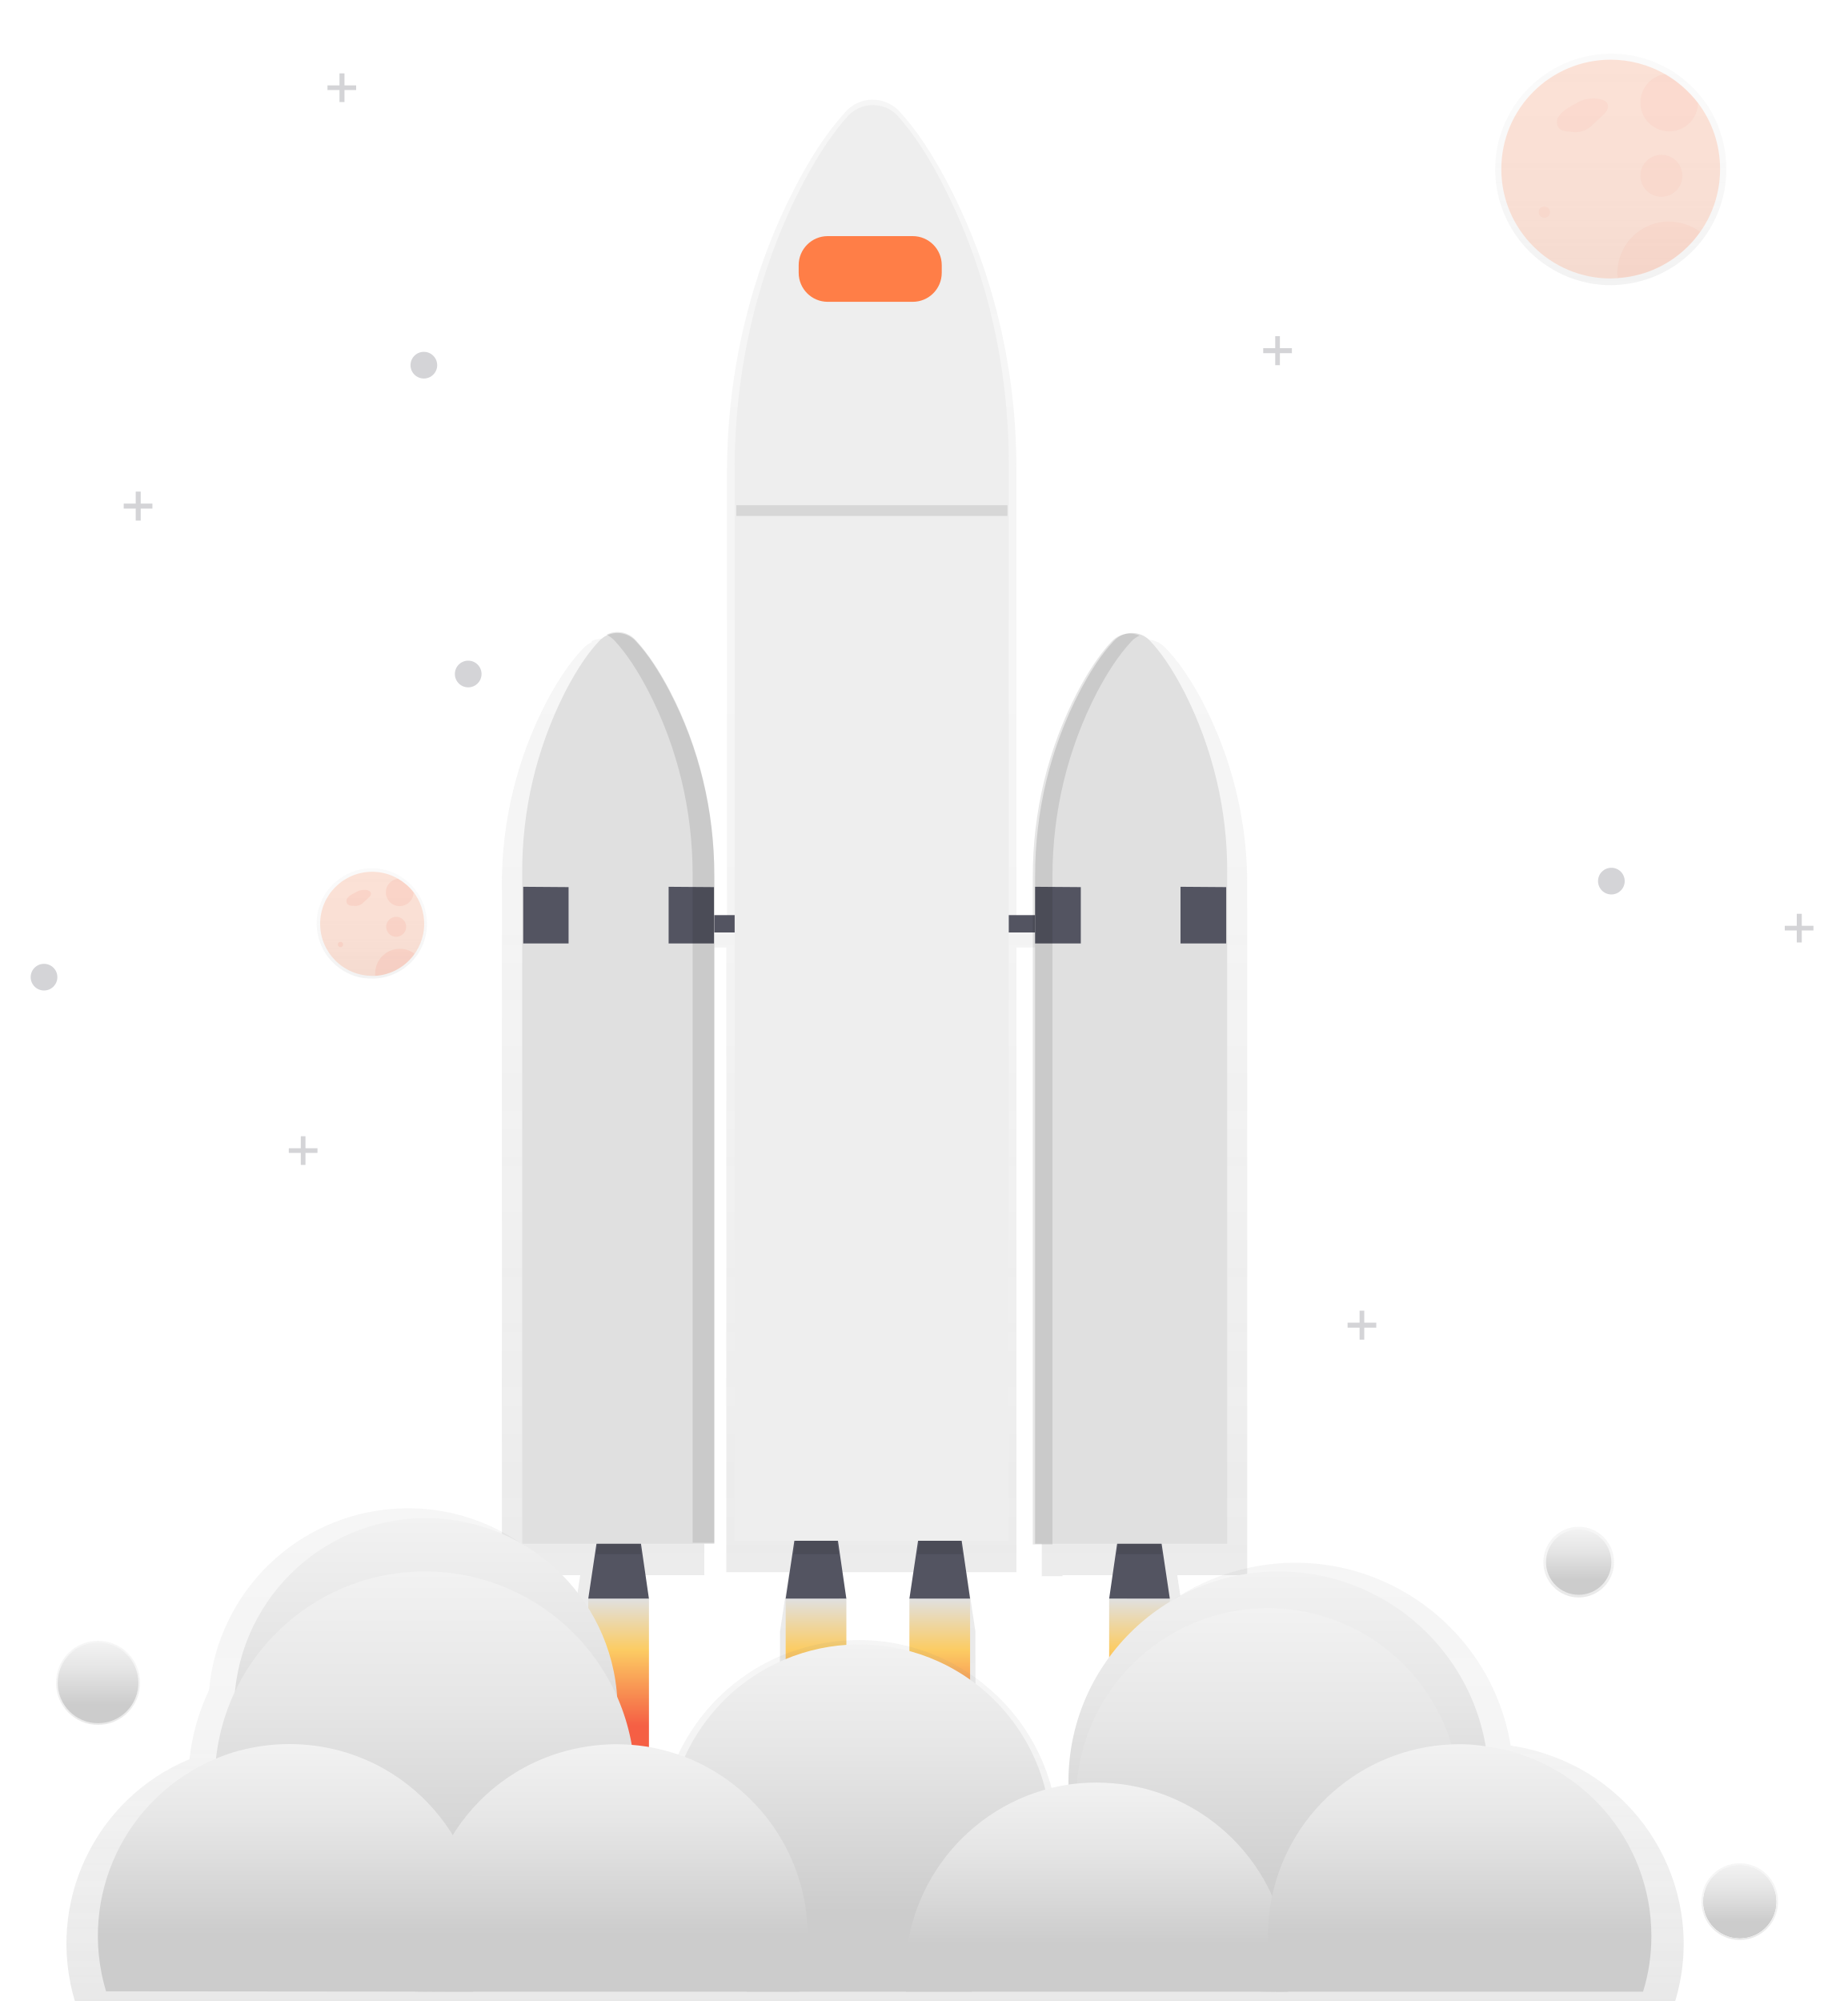
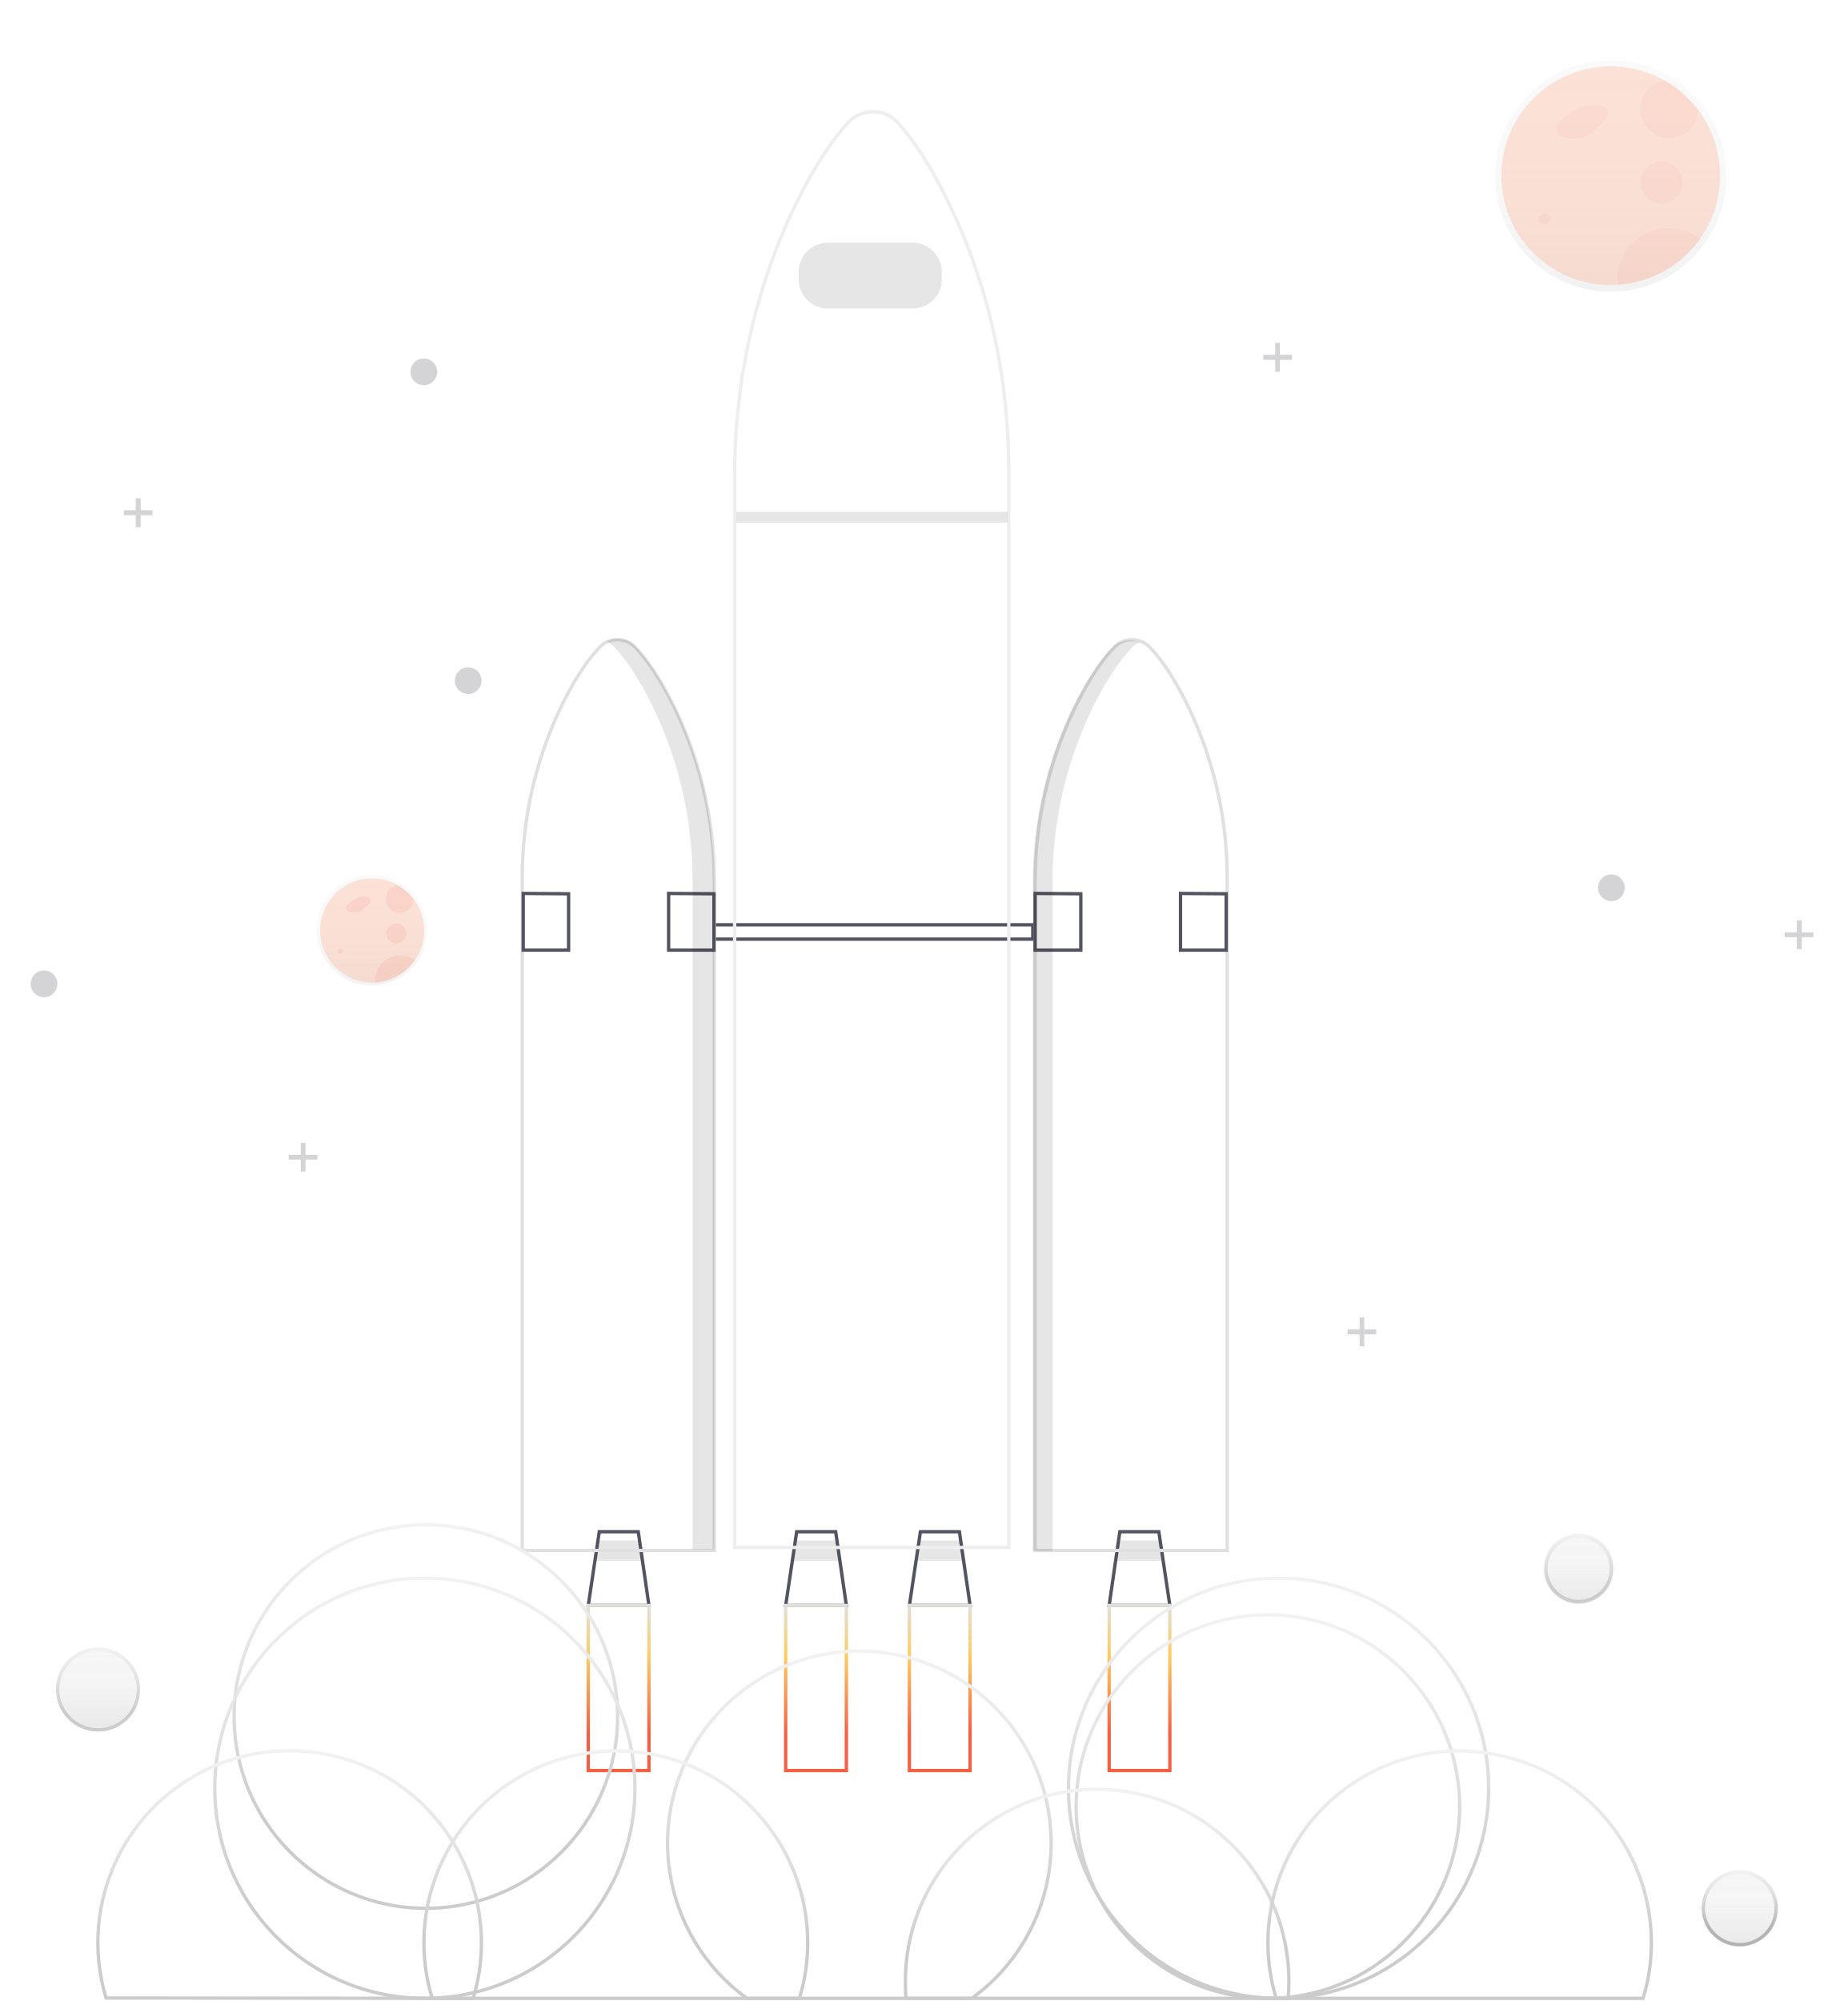
<svg xmlns="http://www.w3.org/2000/svg" version="1.0" id="Capa_1" x="0px" y="0px" viewBox="0 0 554 600" enable-background="new 0 0 554 600" xml:space="preserve">
+   <polygon fill="none" stroke="#535461" stroke-miterlimit="10" points="194.6,481.4 176.4,481.4 179.7,459.3 191.4,459.3 " />
+   <g opacity="0.1">
+     <polygon points="178.7,468 192.3,468 191.4,461.9 179.7,461.9  " />
+   </g>
+   <polygon fill="none" stroke="#535461" stroke-miterlimit="10" points="350.8,481.4 332.6,481.4 335.8,459.3 347.5,459.3 " />
+   <g opacity="0.1">
+     <polygon points="334.9,468 348.4,468 347.5,461.9 335.8,461.9  " />
+   </g>
+   <polygon fill="none" stroke="#535461" stroke-miterlimit="10" points="253.8,481.4 235.6,481.4 238.9,459.3 250.6,459.3 " />
+   <g opacity="0.1">
+     <polygon points="238,468 251.5,468 250.6,461.9 238.9,461.9  " />
+   </g>
+   <polygon fill="none" stroke="#535461" stroke-miterlimit="10" points="290.9,481.4 272.7,481.4 276,459.3 287.7,459.3 " />
+   <g opacity="0.1">
+     <polygon points="275.1,468 288.6,468 287.7,461.9 276,461.9  " />
+   </g>
+   <rect x="214.1" y="277.3" fill="none" stroke="#535461" stroke-miterlimit="10" width="95.6" height="4.3" />
+   <path fill="none" stroke="#E0E0E0" stroke-miterlimit="10" d="M344.9,194.2c-2.7-3-7.4-3.2-10.4-0.5c-0.2,0.2-0.3,0.3-0.5,0.5  c-3.8,4-7.2,9.4-10.2,15.1c-8.9,17.1-13.4,36-13.4,55.3v200.3H368V263.7c0.1-18.7-4.3-37.2-12.7-53.9  C351.3,202,347.7,197.1,344.9,194.2z" />
+   <path fill="none" stroke="#E0E0E0" stroke-miterlimit="10" d="M179.7,194.2c2.7-3,7.4-3.2,10.4-0.5c0.2,0.2,0.3,0.3,0.5,0.5  c3.8,4,7.2,9.4,10.2,15.1c8.9,17.1,13.4,36,13.4,55.3v200.3h-57.6V263.7c-0.1-18.7,4.3-37.2,12.7-53.9  C173.3,202,176.9,197.1,179.7,194.2z" />
+   <polygon fill="none" stroke="#535461" stroke-miterlimit="10" points="156.9,267.9 170.5,268 170.5,284.9 156.9,284.9 " />
+   <polygon fill="none" stroke="#535461" stroke-miterlimit="10" points="200.5,267.9 214.1,268 214.1,284.9 200.5,284.9 " />
+   <polygon fill="none" stroke="#535461" stroke-miterlimit="10" points="310.4,267.9 324.1,268 324.1,284.9 310.4,284.9 " />
+   <polygon fill="none" stroke="#535461" stroke-miterlimit="10" points="354,267.9 367.7,268 367.7,284.9 354,284.9 " />
+   <g opacity="0.1">
+     <path d="M200.8,209c-3-5.7-6.4-11-10.2-15.1c-2.2-2.4-5.8-3.1-8.7-1.6c0.8,0.4,1.6,1,2.2,1.6c3.8,4,7.2,9.4,10.2,15.1   c8.9,17.1,13.4,36,13.4,55.3v200.3h6.5V264.3C214.2,245,209.7,226,200.8,209z" />
+   </g>
+   <g opacity="0.1">
+     <path d="M329,209.5c3-5.7,6.4-11,10.2-15.1c0.7-0.8,1.6-1.4,2.5-1.8c-2.9-1.3-6.3-0.5-8.4,1.8c-3.8,4-7.2,9.4-10.2,15.1   c-8.9,17.1-13.4,36-13.4,55.3v200.3h5.9V264.8C315.6,245.6,320.1,226.6,329,209.5z" />
+   </g>
+   <linearGradient id="SVGID_1_" gradientUnits="userSpaceOnUse" x1="185.5" y1="119.1" x2="185.5" y2="68.6" gradientTransform="matrix(1 0 0 -1 0 600)">
+     <stop offset="0" style="stop-color:#E0E0E0" />
+     <stop offset="0.31" style="stop-color:#FCCC63" />
+     <stop offset="0.77" style="stop-color:#F55F44" />
+   </linearGradient>
+   <rect x="176.4" y="481.4" fill="none" stroke="url(#SVGID_1_)" stroke-miterlimit="10" width="18.2" height="49.5" />
+   <linearGradient id="SVGID_2_" gradientUnits="userSpaceOnUse" x1="244.7" y1="119.1" x2="244.7" y2="68.6" gradientTransform="matrix(1 0 0 -1 0 600)">
+     <stop offset="0" style="stop-color:#E0E0E0" />
+     <stop offset="0.31" style="stop-color:#FCCC63" />
+     <stop offset="0.77" style="stop-color:#F55F44" />
+   </linearGradient>
+   <rect x="235.6" y="481.4" fill="none" stroke="url(#SVGID_2_)" stroke-miterlimit="10" width="18.2" height="49.5" />
+   <linearGradient id="SVGID_3_" gradientUnits="userSpaceOnUse" x1="281.8" y1="119.1" x2="281.8" y2="68.6" gradientTransform="matrix(1 0 0 -1 0 600)">
+     <stop offset="0" style="stop-color:#E0E0E0" />
+     <stop offset="0.31" style="stop-color:#FCCC63" />
+     <stop offset="0.77" style="stop-color:#F55F44" />
+   </linearGradient>
+   <rect x="272.7" y="481.4" fill="none" stroke="url(#SVGID_3_)" stroke-miterlimit="10" width="18.2" height="49.5" />
+   <linearGradient id="SVGID_4_" gradientUnits="userSpaceOnUse" x1="341.7" y1="119.1" x2="341.7" y2="68.6" gradientTransform="matrix(1 0 0 -1 0 600)">
+     <stop offset="0" style="stop-color:#E0E0E0" />
+     <stop offset="0.31" style="stop-color:#FCCC63" />
+     <stop offset="0.77" style="stop-color:#F55F44" />
+   </linearGradient>
+   <rect x="332.6" y="481.4" fill="none" stroke="url(#SVGID_4_)" stroke-miterlimit="10" width="18.2" height="49.5" />
+   <path fill="none" stroke="#EEEEEE" stroke-miterlimit="10" d="M269.5,37.1c-3.6-4.3-10-4.8-14.3-1.2c-0.4,0.4-0.9,0.8-1.2,1.2  c-5.4,6-10.3,14-14.6,22.6c-12.6,25.2-19.1,53.9-19.1,82.9V464h82.2V141.2c0-28.2-6.1-56.1-18.2-80.7  C278.7,48.8,273.5,41.6,269.5,37.1z" />
+   <path opacity="0.1" enable-background="new    " d="M248.2,72.8h25.5c4.8,0,8.7,3.9,8.7,8.7v2.3c0,4.8-3.9,8.7-8.7,8.7h-25.5  c-4.8,0-8.7-3.9-8.7-8.7v-2.3C239.5,76.7,243.4,72.8,248.2,72.8z" />
+   <linearGradient id="SVGID_5_" gradientUnits="userSpaceOnUse" x1="127.7" y1="143.3" x2="127.7" y2="27.3" gradientTransform="matrix(1 0 0 -1 0 600)">
+     <stop offset="0" style="stop-color:#F2F2F2" />
+     <stop offset="0.31" style="stop-color:#E6E6E6" />
+     <stop offset="0.77" style="stop-color:#CCCCCC" />
+   </linearGradient>
+   <circle fill="none" stroke="url(#SVGID_5_)" stroke-miterlimit="10" cx="127.7" cy="514.7" r="57.5" />
+   <linearGradient id="SVGID_6_" gradientUnits="userSpaceOnUse" x1="127.4" y1="127.3" x2="127.4" y2="0.3" gradientTransform="matrix(1 0 0 -1 0 600)">
+     <stop offset="0" style="stop-color:#F2F2F2" />
+     <stop offset="0.31" style="stop-color:#E6E6E6" />
+     <stop offset="0.77" style="stop-color:#CCCCCC" />
+   </linearGradient>
+   <circle fill="none" stroke="url(#SVGID_6_)" stroke-miterlimit="10" cx="127.4" cy="536.2" r="63" />
+   <linearGradient id="SVGID_7_" gradientUnits="userSpaceOnUse" x1="383.4" y1="127.3" x2="383.4" y2="0.3" gradientTransform="matrix(1 0 0 -1 0 600)">
+     <stop offset="0" style="stop-color:#F2F2F2" />
+     <stop offset="0.31" style="stop-color:#E6E6E6" />
+     <stop offset="0.77" style="stop-color:#CCCCCC" />
+   </linearGradient>
+   <circle fill="none" stroke="url(#SVGID_7_)" stroke-miterlimit="10" cx="383.4" cy="536.2" r="63" />
+   <linearGradient id="SVGID_8_" gradientUnits="userSpaceOnUse" x1="380.2" y1="116.3" x2="380.2" y2="0.3" gradientTransform="matrix(1 0 0 -1 0 600)">
+     <stop offset="0" style="stop-color:#F2F2F2" />
+     <stop offset="0.31" style="stop-color:#E6E6E6" />
+     <stop offset="0.77" style="stop-color:#CCCCCC" />
+   </linearGradient>
+   <circle fill="none" stroke="url(#SVGID_8_)" stroke-miterlimit="10" cx="380.2" cy="541.7" r="57.5" />
+   <linearGradient id="SVGID_9_" gradientUnits="userSpaceOnUse" x1="257.687" y1="105.426" x2="257.687" y2="0.3" gradientTransform="matrix(1 0 0 -1 0 600)">
+     <stop offset="0" style="stop-color:#F2F2F2" />
+     <stop offset="0.31" style="stop-color:#E6E6E6" />
+     <stop offset="0.77" style="stop-color:#CCCCCC" />
+   </linearGradient>
+   <path fill="none" stroke="url(#SVGID_9_)" stroke-miterlimit="10" d="M315.2,552.6c0,18.5-8.8,35.8-23.8,46.6H224  c-25.8-18.6-31.5-54.6-12.9-80.3c18.6-25.8,54.6-31.5,80.3-12.9C306.3,516.8,315.2,534.1,315.2,552.6L315.2,552.6z" />
+   <linearGradient id="SVGID_10_" gradientUnits="userSpaceOnUse" x1="184.66" y1="75.5" x2="184.66" y2="0.3" gradientTransform="matrix(1 0 0 -1 0 600)">
+     <stop offset="0" style="stop-color:#F2F2F2" />
+     <stop offset="0.31" style="stop-color:#E6E6E6" />
+     <stop offset="0.77" style="stop-color:#CCCCCC" />
+   </linearGradient>
+   <path fill="none" stroke="url(#SVGID_10_)" stroke-miterlimit="10" d="M242.2,582.5c0,5.7-0.8,11.3-2.5,16.7H129.6  c-9.2-30.4,8-62.5,38.4-71.7c5.3-1.6,10.8-2.4,16.3-2.5h0.4c1.6,0,3.2,0.1,4.8,0.2c5.4,0.4,10.8,1.7,15.9,3.6  C227.5,537.4,242.2,558.8,242.2,582.5z" />
+   <linearGradient id="SVGID_11_" gradientUnits="userSpaceOnUse" x1="329" y1="64" x2="329" y2="0.3" gradientTransform="matrix(1 0 0 -1 0 600)">
+     <stop offset="0" style="stop-color:#F2F2F2" />
+     <stop offset="0.31" style="stop-color:#E6E6E6" />
+     <stop offset="0.77" style="stop-color:#CCCCCC" />
+   </linearGradient>
+   <path fill="none" stroke="url(#SVGID_11_)" stroke-miterlimit="10" d="M386.5,594c0,1.7-0.1,3.4-0.2,5.1c0,0,0,0,0,0.1H271.7  c-0.2-1.7-0.2-3.4-0.2-5.2c0-28.4,20.8-52.6,48.9-56.9c2.8-0.4,5.7-0.6,8.6-0.6c1.5,0,2.9,0.1,4.4,0.2c21,1.6,39.4,14.6,48.1,33.8  c0.2,0.5,0.5,1.1,0.7,1.6C385,579,386.5,586.5,386.5,594z" />
+   <linearGradient id="SVGID_12_" gradientUnits="userSpaceOnUse" x1="437.707" y1="75.5" x2="437.707" y2="0.3" gradientTransform="matrix(1 0 0 -1 0 600)">
+     <stop offset="0" style="stop-color:#F2F2F2" />
+     <stop offset="0.31" style="stop-color:#E6E6E6" />
+     <stop offset="0.77" style="stop-color:#CCCCCC" />
+   </linearGradient>
+   <path fill="none" stroke="url(#SVGID_12_)" stroke-miterlimit="10" d="M495.2,582.5c0,5.7-0.8,11.3-2.5,16.7h-110l0,0  c-2.7-8.8-3.2-18.2-1.5-27.3c0.1-0.5,0.2-1,0.3-1.5c5.7-26.5,29.1-45.4,56.2-45.4c1.8,0,3.6,0.1,5.3,0.3c0.8,0.1,1.6,0.2,2.4,0.3  C474,529.4,495.2,553.8,495.2,582.5z" />
+   <linearGradient id="SVGID_13_" gradientUnits="userSpaceOnUse" x1="86.856" y1="75.538" x2="86.856" y2="-2.436" gradientTransform="matrix(1 0 0 -1 0 600)">
+     <stop offset="0" style="stop-color:#F2F2F2" />
+     <stop offset="0.31" style="stop-color:#E6E6E6" />
+     <stop offset="0.77" style="stop-color:#CCCCCC" />
+   </linearGradient>
+   <path fill="none" stroke="url(#SVGID_13_)" stroke-miterlimit="10" d="M141.9,599.2c0.2-0.6,0.4-1.2,0.5-1.8  c8.2-30.7-10-62.3-40.7-70.5c-9.9-2.6-20.3-2.6-30.2,0.1c-2.3,0.6-4.5,1.4-6.7,2.3c-27.3,11.4-41.5,41.5-33,69.8L141.9,599.2  L141.9,599.2z" />
  <g opacity="0.7">
-     <linearGradient id="SVGID_1_" gradientUnits="userSpaceOnUse" x1="399.704" y1="2.976" x2="399.704" y2="513.162" gradientTransform="matrix(1 0 0 -1 -137.41 543.05)">
+     <linearGradient id="SVGID_14_" gradientUnits="userSpaceOnUse" x1="473.4" y1="480.933" x2="473.4" y2="459.832">
      <stop offset="0" style="stop-color:#808080;stop-opacity:0.25" />
      <stop offset="0.54" style="stop-color:#808080;stop-opacity:0.12" />
      <stop offset="1" style="stop-color:#808080;stop-opacity:0.1" />
    </linearGradient>
-     <path fill="url(#SVGID_1_)" d="M374,265.7c0.1-19.2-4.5-38.2-13.4-55.3c-4.2-8-8.1-13-11.1-16.1c-2.3-2.5-5.9-3.2-9-1.8   c-1.2,0.4-2.3,1.1-3.2,2c-4,4.1-7.6,9.6-10.8,15.5c-9.3,17.5-14.2,37-14.1,56.8v11.9h-7.6V140.6c0-29-6.5-57.5-19.2-82.9   c-6-12-11.5-19.5-15.7-24.1c-4-4.5-10.9-5-15.4-1c-0.4,0.3-0.7,0.6-1,1c-5.7,6.2-10.9,14.4-15.4,23.2C224.8,82.7,218,112,218,141.9   v136.9h-6.6v-12.5c0.1-19.8-4.8-39.3-14.1-56.8c-3.2-5.8-6.8-11.3-10.8-15.5c-2.4-2.5-6.1-3.2-9.2-1.7l0.3,0.2   c-1,0.4-1.8,1-2.6,1.8c-3,3.1-6.8,8-11.1,16.1c-8.9,17.1-13.5,36-13.4,55.3v206.6h23.5l-2.6,17v50.8h19.2v-50.8l-2.6-17h23.2V284.1   h6.6v187.3h18.8l-2.7,17.8v50.8h19.2v-50.8l-2.7-17.8H276l-2.7,17.8v50.8h19.2v-50.8l-2.7-17.8h15V284.1h7.6v188.5h6.2v-0.3h20.4   l-2.6,17v50.8h19.2v-50.8l-2.6-17H374V265.7z" />
+     <circle fill="url(#SVGID_14_)" cx="473.4" cy="470.4" r="10.6" />
  </g>
-   <polygon fill="#535461" points="194.6,479.4 176.4,479.4 179.7,457.3 191.4,457.3 " />
-   <g opacity="0.1">
-     <polygon points="178.7,466 192.3,466 191.4,459.9 179.7,459.9  " />
-   </g>
-   <polygon fill="#535461" points="350.8,479.4 332.6,479.4 335.8,457.3 347.5,457.3 " />
-   <g opacity="0.1">
-     <polygon points="334.9,466 348.4,466 347.5,459.9 335.8,459.9  " />
-   </g>
-   <polygon fill="#535461" points="253.8,479.4 235.6,479.4 238.9,457.3 250.6,457.3 " />
-   <g opacity="0.1">
-     <polygon points="238,466 251.5,466 250.6,459.9 238.9,459.9  " />
-   </g>
-   <polygon fill="#535461" points="290.9,479.4 272.7,479.4 276,457.3 287.7,457.3 " />
-   <g opacity="0.1">
-     <polygon points="275.1,466 288.6,466 287.7,459.9 276,459.9  " />
-   </g>
-   <rect x="194.6" y="274.4" fill="#535461" width="130.1" height="5.2" />
-   <path fill="#E0E0E0" d="M344.9,192.2c-2.7-3-7.4-3.2-10.4-0.5c-0.2,0.2-0.3,0.3-0.5,0.5c-3.8,4-7.2,9.4-10.2,15.1  c-8.9,17.1-13.4,36-13.4,55.3v200.3h57.6V261.7c0.1-18.7-4.3-37.2-12.7-53.9C351.3,200,347.7,195.1,344.9,192.2z" />
-   <path fill="#E0E0E0" d="M179.7,192.2c2.7-3,7.4-3.2,10.4-0.5c0.2,0.2,0.3,0.3,0.5,0.5c3.8,4,7.2,9.4,10.2,15.1  c8.9,17.1,13.4,36,13.4,55.3v200.3h-57.6V261.7c-0.1-18.7,4.3-37.2,12.7-53.9C173.3,200,176.9,195.1,179.7,192.2z" />
-   <polygon fill="#535461" points="156.9,265.9 170.5,266 170.5,282.9 156.9,282.9 " />
-   <polygon fill="#535461" points="200.5,265.9 214.1,266 214.1,282.9 200.5,282.9 " />
-   <polygon fill="#535461" points="310.4,265.9 324.1,266 324.1,282.9 310.4,282.9 " />
-   <polygon fill="#535461" points="354,265.9 367.7,266 367.7,282.9 354,282.9 " />
-   <g opacity="0.1">
-     <path d="M200.8,207c-3-5.7-6.4-11-10.2-15.1c-2.2-2.4-5.8-3.1-8.7-1.6c0.8,0.4,1.6,1,2.2,1.6c3.8,4,7.2,9.4,10.2,15.1   c8.9,17.1,13.4,36,13.4,55.3v200.3h6.5V262.3C214.2,243,209.7,224,200.8,207z" />
-   </g>
-   <g opacity="0.1">
-     <path d="M329,207.5c3-5.7,6.4-11,10.2-15.1c0.7-0.8,1.6-1.4,2.5-1.8c-2.9-1.3-6.3-0.5-8.4,1.8c-3.8,4-7.2,9.4-10.2,15.1   c-8.9,17.1-13.4,36-13.4,55.3v200.3h5.9V262.8C315.6,243.6,320.1,224.6,329,207.5z" />
-   </g>
-   <linearGradient id="SVGID_2_" gradientUnits="userSpaceOnUse" x1="185.51" y1="128.617" x2="185.51" y2="79.164" gradientTransform="matrix(1 0 0 -1 0 608)">
-     <stop offset="0" style="stop-color:#E0E0E0" />
-     <stop offset="0.31" style="stop-color:#FCCC63" />
-     <stop offset="0.77" style="stop-color:#F55F44" />
+   <linearGradient id="SVGID_15_" gradientUnits="userSpaceOnUse" x1="473.4" y1="139.9" x2="473.4" y2="119.346" gradientTransform="matrix(1 0 0 -1 0 600)">
+     <stop offset="0" style="stop-color:#F2F2F2" />
+     <stop offset="0.31" style="stop-color:#E6E6E6" />
+     <stop offset="0.77" style="stop-color:#CCCCCC" />
  </linearGradient>
-   <rect x="176.4" y="479.4" fill="url(#SVGID_2_)" width="18.2" height="49.5" />
-   <linearGradient id="SVGID_3_" gradientUnits="userSpaceOnUse" x1="244.723" y1="128.617" x2="244.723" y2="79.164" gradientTransform="matrix(1 0 0 -1 0 608)">
-     <stop offset="0" style="stop-color:#E0E0E0" />
-     <stop offset="0.31" style="stop-color:#FCCC63" />
-     <stop offset="0.77" style="stop-color:#F55F44" />
-   </linearGradient>
-   <rect x="235.6" y="479.4" fill="url(#SVGID_3_)" width="18.2" height="49.5" />
-   <linearGradient id="SVGID_4_" gradientUnits="userSpaceOnUse" x1="281.816" y1="128.617" x2="281.816" y2="79.164" gradientTransform="matrix(1 0 0 -1 0 608)">
-     <stop offset="0" style="stop-color:#E0E0E0" />
-     <stop offset="0.31" style="stop-color:#FCCC63" />
-     <stop offset="0.77" style="stop-color:#F55F44" />
-   </linearGradient>
-   <rect x="272.7" y="479.4" fill="url(#SVGID_4_)" width="18.2" height="49.5" />
-   <linearGradient id="SVGID_5_" gradientUnits="userSpaceOnUse" x1="341.685" y1="128.617" x2="341.685" y2="79.164" gradientTransform="matrix(1 0 0 -1 0 608)">
-     <stop offset="0" style="stop-color:#E0E0E0" />
-     <stop offset="0.31" style="stop-color:#FCCC63" />
-     <stop offset="0.77" style="stop-color:#F55F44" />
-   </linearGradient>
-   <rect x="332.6" y="479.4" fill="url(#SVGID_5_)" width="18.2" height="49.5" />
-   <path fill="#EEEEEE" d="M269.5,35.1c-3.6-4.3-10-4.8-14.3-1.2c-0.4,0.4-0.9,0.8-1.2,1.2c-5.4,6-10.3,14-14.6,22.6  c-12.6,25.2-19.1,53.9-19.1,82.9V462h82.2V139.2c0-28.2-6.1-56.1-18.2-80.7C278.7,46.8,273.5,39.6,269.5,35.1z" />
-   <path fill="#FF7E47" d="M248.2,70.8h25.5c4.8,0,8.7,3.9,8.7,8.7v2.3c0,4.8-3.9,8.7-8.7,8.7h-25.5c-4.8,0-8.7-3.9-8.7-8.7v-2.3  C239.5,74.7,243.4,70.8,248.2,70.8z" />
+   <circle fill="none" stroke="url(#SVGID_15_)" stroke-miterlimit="10" cx="473.4" cy="470.4" r="9.8" />
  <g opacity="0.7">
-     <linearGradient id="SVGID_6_" gradientUnits="userSpaceOnUse" x1="399.707" y1="-57.043" x2="399.707" y2="90.817" gradientTransform="matrix(1 0 0 -1 -137.41 543.05)">
+     <linearGradient id="SVGID_16_" gradientUnits="userSpaceOnUse" x1="521.7" y1="583.7" x2="521.7" y2="560.7">
      <stop offset="0" style="stop-color:#808080;stop-opacity:0.25" />
      <stop offset="0.54" style="stop-color:#808080;stop-opacity:0.12" />
      <stop offset="1" style="stop-color:#808080;stop-opacity:0.1" />
    </linearGradient>
-     <path fill="url(#SVGID_6_)" d="M453,523.4L453,523.4c-5.9-35.7-39.7-59.9-75.4-53.9c-31.8,5.3-55,32.8-54.8,65.1c0,0.3,0,0.6,0,1   l0,0c-2.4,0.4-4.8,0.9-7.2,1.5c-8.1-32.1-40.6-51.6-72.7-43.5c-17.7,4.4-32.4,16.7-39.9,33.3c-5.3-2-10.9-3.3-16.5-3.8l0,0   c-0.9-5.1-2.4-10.1-4.5-14.9c-2.2-33-30.6-58-63.6-55.8c-29.4,1.9-53,24.9-55.7,54.3c-3.1,6.6-5.1,13.6-5.9,20.8l0,0   c-28.4,11.8-43.2,43.2-34.3,72.7h479.8c9.6-31.7-8.4-65.1-40.1-74.7C459.2,524.5,456.1,523.9,453,523.4z" />
+     <circle fill="url(#SVGID_16_)" cx="521.7" cy="572.2" r="11.5" />
  </g>
-   <linearGradient id="SVGID_7_" gradientUnits="userSpaceOnUse" x1="127.706" y1="152.845" x2="127.706" y2="37.814" gradientTransform="matrix(1 0 0 -1 0 608)">
+   <linearGradient id="SVGID_17_" gradientUnits="userSpaceOnUse" x1="521.7" y1="39.244" x2="521.7" y2="16.384" gradientTransform="matrix(1 0 0 -1 0 600)">
+     <stop offset="0" style="stop-color:#F2F2F2" />
+     <stop offset="0.31" style="stop-color:#E0E0E0" />
+     <stop offset="0.77" style="stop-color:#B3B3B3" />
+   </linearGradient>
+   <circle fill="none" stroke="url(#SVGID_17_)" stroke-miterlimit="10" cx="521.7" cy="572.2" r="10.9" />
+   <g opacity="0.7">
+     <linearGradient id="SVGID_18_" gradientUnits="userSpaceOnUse" x1="29.4" y1="519.259" x2="29.4" y2="493.972">
+       <stop offset="0" style="stop-color:#808080;stop-opacity:0.25" />
+       <stop offset="0.54" style="stop-color:#808080;stop-opacity:0.12" />
+       <stop offset="1" style="stop-color:#808080;stop-opacity:0.1" />
+     </linearGradient>
+     <circle fill="url(#SVGID_18_)" cx="29.4" cy="506.6" r="12.6" />
+   </g>
+   <linearGradient id="SVGID_19_" gradientUnits="userSpaceOnUse" x1="29.4" y1="105.96" x2="29.4" y2="80.81" gradientTransform="matrix(1 0 0 -1 0 600)">
    <stop offset="0" style="stop-color:#F2F2F2" />
    <stop offset="0.31" style="stop-color:#E6E6E6" />
    <stop offset="0.77" style="stop-color:#CCCCCC" />
  </linearGradient>
-   <circle fill="url(#SVGID_7_)" cx="127.7" cy="512.7" r="57.5" />
-   <linearGradient id="SVGID_8_" gradientUnits="userSpaceOnUse" x1="127.421" y1="136.743" x2="127.421" y2="10.782" gradientTransform="matrix(1 0 0 -1 0 608)">
-     <stop offset="0" style="stop-color:#F2F2F2" />
-     <stop offset="0.31" style="stop-color:#E6E6E6" />
-     <stop offset="0.77" style="stop-color:#CCCCCC" />
-   </linearGradient>
-   <circle fill="url(#SVGID_8_)" cx="127.4" cy="534.2" r="63" />
-   <linearGradient id="SVGID_9_" gradientUnits="userSpaceOnUse" x1="383.371" y1="136.743" x2="383.371" y2="10.782" gradientTransform="matrix(1 0 0 -1 0 608)">
-     <stop offset="0" style="stop-color:#F2F2F2" />
-     <stop offset="0.31" style="stop-color:#E6E6E6" />
-     <stop offset="0.77" style="stop-color:#CCCCCC" />
-   </linearGradient>
-   <circle fill="url(#SVGID_9_)" cx="383.4" cy="534.2" r="63" />
-   <linearGradient id="SVGID_10_" gradientUnits="userSpaceOnUse" x1="380.204" y1="125.813" x2="380.204" y2="10.782" gradientTransform="matrix(1 0 0 -1 0 608)">
-     <stop offset="0" style="stop-color:#F2F2F2" />
-     <stop offset="0.31" style="stop-color:#E6E6E6" />
-     <stop offset="0.77" style="stop-color:#CCCCCC" />
-   </linearGradient>
-   <circle fill="url(#SVGID_10_)" cx="380.2" cy="539.7" r="57.5" />
-   <linearGradient id="SVGID_11_" gradientUnits="userSpaceOnUse" x1="395.075" y1="50.001" x2="395.075" y2="-54.176" gradientTransform="matrix(1 0 0 -1 -137.41 543.05)">
-     <stop offset="0" style="stop-color:#F2F2F2" />
-     <stop offset="0.31" style="stop-color:#E6E6E6" />
-     <stop offset="0.77" style="stop-color:#CCCCCC" />
-   </linearGradient>
-   <path fill="url(#SVGID_11_)" d="M315.2,550.6c0,18.5-8.8,35.8-23.8,46.6H224c-25.8-18.6-31.5-54.6-12.9-80.3  c18.6-25.8,54.6-31.5,80.3-12.9C306.3,514.8,315.2,532.1,315.2,550.6L315.2,550.6z" />
-   <linearGradient id="SVGID_12_" gradientUnits="userSpaceOnUse" x1="322.053" y1="19.987" x2="322.053" y2="-54.168" gradientTransform="matrix(1 0 0 -1 -137.41 543.05)">
-     <stop offset="0" style="stop-color:#F2F2F2" />
-     <stop offset="0.31" style="stop-color:#E6E6E6" />
-     <stop offset="0.77" style="stop-color:#CCCCCC" />
-   </linearGradient>
-   <path fill="url(#SVGID_12_)" d="M242.2,580.5c0,5.7-0.8,11.3-2.5,16.7H129.6c-9.2-30.4,8-62.5,38.4-71.7c5.3-1.6,10.8-2.4,16.3-2.5  h0.4c1.6,0,3.2,0.1,4.8,0.2c5.4,0.4,10.8,1.7,15.9,3.6C227.5,535.4,242.2,556.8,242.2,580.5z" />
-   <linearGradient id="SVGID_13_" gradientUnits="userSpaceOnUse" x1="466.428" y1="8.504" x2="466.428" y2="-54.176" gradientTransform="matrix(1 0 0 -1 -137.41 543.05)">
-     <stop offset="0" style="stop-color:#F2F2F2" />
-     <stop offset="0.31" style="stop-color:#E6E6E6" />
-     <stop offset="0.77" style="stop-color:#CCCCCC" />
-   </linearGradient>
-   <path fill="url(#SVGID_13_)" d="M386.5,592c0,1.7-0.1,3.4-0.2,5.1c0,0,0,0,0,0.1H271.7c-0.2-1.7-0.2-3.4-0.2-5.2  c0-28.4,20.8-52.6,48.9-56.9c2.8-0.4,5.7-0.6,8.6-0.6c1.5,0,2.9,0.1,4.4,0.2c21,1.6,39.4,14.6,48.1,33.8c0.2,0.5,0.5,1.1,0.7,1.6  C385,577,386.5,584.5,386.5,592z" />
-   <linearGradient id="SVGID_14_" gradientUnits="userSpaceOnUse" x1="575.15" y1="20.018" x2="575.15" y2="-54.168" gradientTransform="matrix(1 0 0 -1 -137.41 543.05)">
-     <stop offset="0" style="stop-color:#F2F2F2" />
-     <stop offset="0.31" style="stop-color:#E6E6E6" />
-     <stop offset="0.77" style="stop-color:#CCCCCC" />
-   </linearGradient>
-   <path fill="url(#SVGID_14_)" d="M495.2,580.5c0,5.7-0.8,11.3-2.5,16.7H382.7l0,0c-2.7-8.8-3.2-18.2-1.5-27.3c0.1-0.5,0.2-1,0.3-1.5  c5.7-26.5,29.1-45.4,56.2-45.4c1.8,0,3.6,0.1,5.3,0.3c0.8,0.1,1.6,0.2,2.4,0.3C474,527.4,495.2,551.8,495.2,580.5z" />
-   <linearGradient id="SVGID_15_" gradientUnits="userSpaceOnUse" x1="224.295" y1="20.054" x2="224.295" y2="-54.176" gradientTransform="matrix(1 0 0 -1 -137.41 543.05)">
-     <stop offset="0" style="stop-color:#F2F2F2" />
-     <stop offset="0.31" style="stop-color:#E6E6E6" />
-     <stop offset="0.77" style="stop-color:#CCCCCC" />
-   </linearGradient>
-   <path fill="url(#SVGID_15_)" d="M141.9,597.2c0.2-0.6,0.4-1.2,0.5-1.8c8.2-30.7-10-62.3-40.7-70.5c-9.9-2.6-20.3-2.6-30.2,0.1  c-2.3,0.6-4.5,1.4-6.7,2.3c-27.3,11.4-41.5,41.5-33,69.8L141.9,597.2L141.9,597.2z" />
-   <g opacity="0.7">
-     <linearGradient id="SVGID_16_" gradientUnits="userSpaceOnUse" x1="473.384" y1="129.067" x2="473.384" y2="150.168" gradientTransform="matrix(1 0 0 -1 0 608)">
+   <circle fill="none" stroke="url(#SVGID_19_)" stroke-miterlimit="10" cx="29.4" cy="506.6" r="12.1" />
+   <g opacity="0.4">
+     <linearGradient id="SVGID_20_" gradientUnits="userSpaceOnUse" x1="620.426" y1="152.325" x2="620.426" y2="82.931" gradientTransform="matrix(1 0 0 1 -137.41 -64.95)">
      <stop offset="0" style="stop-color:#808080;stop-opacity:0.25" />
      <stop offset="0.54" style="stop-color:#808080;stop-opacity:0.12" />
      <stop offset="1" style="stop-color:#808080;stop-opacity:0.1" />
    </linearGradient>
-     <circle fill="url(#SVGID_16_)" cx="473.4" cy="468.4" r="10.6" />
+     <path fill="url(#SVGID_20_)" d="M510.7,31.8L510.7,31.8c-2.8-3.7-6.3-6.8-10.3-9.1l0,0c-16.6-9.5-37.8-3.8-47.4,12.8   s-3.8,37.8,12.8,47.4c5.2,3,11.2,4.6,17.2,4.6c0.7,0,1.5,0,2.2-0.1c19.1-1.2,33.6-17.7,32.4-36.8C517.2,43.7,514.8,37.2,510.7,31.8   L510.7,31.8z" />
  </g>
-   <linearGradient id="SVGID_17_" gradientUnits="userSpaceOnUse" x1="473.384" y1="149.394" x2="473.384" y2="129.84" gradientTransform="matrix(1 0 0 -1 0 608)">
-     <stop offset="0" style="stop-color:#F2F2F2" />
-     <stop offset="0.31" style="stop-color:#E6E6E6" />
-     <stop offset="0.77" style="stop-color:#CCCCCC" />
-   </linearGradient>
-   <circle fill="url(#SVGID_17_)" cx="473.4" cy="468.4" r="9.8" />
-   <g opacity="0.7">
-     <linearGradient id="SVGID_18_" gradientUnits="userSpaceOnUse" x1="521.699" y1="26.308" x2="521.699" y2="49.32" gradientTransform="matrix(1 0 0 -1 0 608)">
+   <path opacity="0.2" fill="#FF7E47" enable-background="new    " d="M515.8,52.7c0,17.3-13.4,31.6-30.7,32.7c-0.7,0-1.4,0.1-2.1,0.1  c-18.1,0-32.8-14.7-32.8-32.8s14.7-32.8,32.8-32.8c5.7,0,11.4,1.5,16.4,4.4l0,0c3.8,2.2,7.1,5.1,9.8,8.6l0,0  C513.5,38.6,515.8,45.5,515.8,52.7z" />
+   <path opacity="5.000000e-02" fill="#F55F44" enable-background="new    " d="M474.9,31.9c-1.7,0.7-3.3,1.6-4.9,2.6  c-1,0.6-1.9,1.4-2.6,2.4s-0.7,2.3-0.1,3.3c0.8,1.1,2.4,1.3,3.7,1.3c2.5,0.5,5-0.3,6.7-2.2l2.8-2.6c1-0.9,2.1-2.1,1.6-3.4  c-0.3-1-1.4-1.4-2.4-1.6c-2.4-0.5-4.9,0-7.1,1.2" />
+   <circle opacity="5.000000e-02" fill="#F55F44" enable-background="new    " cx="463.1" cy="65.6" r="1.7" />
+   <circle opacity="5.000000e-02" fill="#F55F44" enable-background="new    " cx="498.2" cy="54.7" r="6.3" />
+   <path opacity="5.000000e-02" fill="#F55F44" enable-background="new    " d="M509.2,32.9L509.2,32.9c-0.1,4.8-4,8.6-8.8,8.5  s-8.6-4-8.5-8.8c0.1-4.3,3.3-7.9,7.5-8.4l0,0C503.2,26.4,506.5,29.4,509.2,32.9z" />
+   <path opacity="5.000000e-02" fill="#F55F44" enable-background="new    " d="M509.8,71.5c-5.7,8.1-14.8,13.2-24.7,13.8  c0-0.5-0.1-0.9-0.1-1.4c0-8.6,7-15.5,15.5-15.5C503.9,68.5,507.1,69.5,509.8,71.5L509.8,71.5z" />
+   <circle opacity="0.25" fill="#535461" enable-background="new    " cx="483.2" cy="266.2" r="4" />
+   <circle opacity="0.25" fill="#535461" enable-background="new    " cx="140.4" cy="204.1" r="4" />
+   <circle opacity="0.25" fill="#535461" enable-background="new    " cx="127.1" cy="111.5" r="4" />
+   <circle opacity="0.25" fill="#535461" enable-background="new    " cx="13.2" cy="295" r="4" />
+   <polygon opacity="0.25" fill="#535461" enable-background="new    " points="387.4,106.4 383.8,106.4 383.8,102.8 382.4,102.8   382.4,106.4 378.8,106.4 378.8,107.9 382.4,107.9 382.4,111.5 383.8,111.5 383.8,107.9 387.4,107.9 " />
+   <polygon opacity="0.25" fill="#535461" enable-background="new    " points="543.8,279.6 540.3,279.6 540.3,276 538.8,276   538.8,279.6 535.2,279.6 535.2,281 538.8,281 538.8,284.6 540.3,284.6 540.3,281 543.8,281 " />
+   <polygon opacity="0.25" fill="#535461" enable-background="new    " points="412.7,398.6 409.1,398.6 409.1,395 407.7,395   407.7,398.6 404.1,398.6 404.1,400.1 407.7,400.1 407.7,403.7 409.1,403.7 409.1,400.1 412.7,400.1 " />
+   <polygon opacity="0.25" fill="#535461" enable-background="new    " points="45.7,153 42.2,153 42.2,149.4 40.7,149.4 40.7,153   37.1,153 37.1,154.5 40.7,154.5 40.7,158.1 42.2,158.1 42.2,154.5 45.7,154.5 " />
+   <polygon opacity="0.25" fill="#535461" enable-background="new    " points="95.2,346.3 91.6,346.3 91.6,342.7 90.2,342.7   90.2,346.3 86.6,346.3 86.6,347.7 90.2,347.7 90.2,351.3 91.6,351.3 91.6,347.7 95.2,347.7 " />
+   <g opacity="0.4">
+     <linearGradient id="SVGID_21_" gradientUnits="userSpaceOnUse" x1="248.906" y1="360.433" x2="248.906" y2="327.38" gradientTransform="matrix(1 0 0 1 -137.41 -64.95)">
      <stop offset="0" style="stop-color:#808080;stop-opacity:0.25" />
      <stop offset="0.54" style="stop-color:#808080;stop-opacity:0.12" />
      <stop offset="1" style="stop-color:#808080;stop-opacity:0.1" />
    </linearGradient>
-     <circle fill="url(#SVGID_18_)" cx="521.7" cy="570.2" r="11.5" />
+     <path fill="url(#SVGID_21_)" d="M124.7,269L124.7,269c-1.3-1.8-3-3.2-4.9-4.4l0,0c-7.9-4.6-18-1.9-22.6,6s-1.9,18,6,22.6   c2.5,1.5,5.4,2.3,8.4,2.2c0.3,0,0.7,0,1,0c9.1-0.6,16-8.4,15.4-17.5C127.8,274.7,126.7,271.6,124.7,269L124.7,269z" />
  </g>
-   <linearGradient id="SVGID_19_" gradientUnits="userSpaceOnUse" x1="521.699" y1="48.744" x2="521.699" y2="26.884" gradientTransform="matrix(1 0 0 -1 0 608)">
-     <stop offset="0" style="stop-color:#F2F2F2" />
-     <stop offset="0.31" style="stop-color:#E0E0E0" />
-     <stop offset="0.77" style="stop-color:#B3B3B3" />
-   </linearGradient>
-   <circle fill="url(#SVGID_19_)" cx="521.7" cy="570.2" r="10.9" />
-   <g opacity="0.7">
-     <linearGradient id="SVGID_20_" gradientUnits="userSpaceOnUse" x1="29.354" y1="90.741" x2="29.354" y2="116.028" gradientTransform="matrix(1 0 0 -1 0 608)">
-       <stop offset="0" style="stop-color:#808080;stop-opacity:0.25" />
-       <stop offset="0.54" style="stop-color:#808080;stop-opacity:0.12" />
-       <stop offset="1" style="stop-color:#808080;stop-opacity:0.1" />
-     </linearGradient>
-     <circle fill="url(#SVGID_20_)" cx="29.4" cy="504.6" r="12.6" />
-   </g>
-   <linearGradient id="SVGID_21_" gradientUnits="userSpaceOnUse" x1="29.354" y1="115.46" x2="29.354" y2="91.31" gradientTransform="matrix(1 0 0 -1 0 608)">
-     <stop offset="0" style="stop-color:#F2F2F2" />
-     <stop offset="0.31" style="stop-color:#E6E6E6" />
-     <stop offset="0.77" style="stop-color:#CCCCCC" />
-   </linearGradient>
-   <circle fill="url(#SVGID_21_)" cx="29.4" cy="504.6" r="12.1" />
-   <g opacity="0.4">
-     <linearGradient id="SVGID_22_" gradientUnits="userSpaceOnUse" x1="620.428" y1="457.675" x2="620.428" y2="527.05" gradientTransform="matrix(1 0 0 -1 -137.41 543.05)">
-       <stop offset="0" style="stop-color:#808080;stop-opacity:0.25" />
-       <stop offset="0.54" style="stop-color:#808080;stop-opacity:0.12" />
-       <stop offset="1" style="stop-color:#808080;stop-opacity:0.1" />
-     </linearGradient>
-     <path fill="url(#SVGID_22_)" d="M510.7,29.8L510.7,29.8c-2.8-3.7-6.3-6.8-10.3-9.1l0,0c-16.6-9.5-37.8-3.8-47.4,12.8   s-3.8,37.8,12.8,47.4c5.2,3,11.2,4.6,17.2,4.6c0.7,0,1.5,0,2.2-0.1c19.1-1.2,33.6-17.7,32.4-36.8C517.2,41.7,514.8,35.2,510.7,29.8   L510.7,29.8z" />
-   </g>
-   <path opacity="0.2" fill="#FF7E47" enable-background="new    " d="M515.8,50.7c0,17.3-13.4,31.6-30.7,32.7c-0.7,0-1.4,0.1-2.1,0.1  c-18.1,0-32.8-14.7-32.8-32.8c0-18.1,14.7-32.8,32.8-32.8c5.7,0,11.4,1.5,16.4,4.4l0,0c3.8,2.2,7.1,5.1,9.8,8.6l0,0  C513.5,36.6,515.8,43.5,515.8,50.7z" />
-   <path opacity="5.000000e-02" fill="#F55F44" enable-background="new    " d="M474.9,29.9c-1.7,0.7-3.3,1.6-4.9,2.6  c-1,0.6-1.9,1.4-2.6,2.4c-0.7,1-0.7,2.3-0.1,3.3c0.8,1.1,2.4,1.3,3.7,1.3c2.5,0.5,5-0.3,6.7-2.2l2.8-2.6c1-0.9,2.1-2.1,1.6-3.4  c-0.3-1-1.4-1.4-2.4-1.6c-2.4-0.5-4.9,0-7.1,1.2" />
-   <circle opacity="5.000000e-02" fill="#F55F44" enable-background="new    " cx="463.1" cy="63.6" r="1.7" />
-   <circle opacity="5.000000e-02" fill="#F55F44" enable-background="new    " cx="498.2" cy="52.7" r="6.3" />
-   <path opacity="5.000000e-02" fill="#F55F44" enable-background="new    " d="M509.2,30.9L509.2,30.9c-0.1,4.8-4,8.6-8.8,8.5  c-4.8-0.1-8.6-4-8.5-8.8c0.1-4.3,3.3-7.9,7.5-8.4l0,0C503.2,24.4,506.5,27.4,509.2,30.9z" />
-   <path opacity="5.000000e-02" fill="#F55F44" enable-background="new    " d="M509.8,69.5c-5.7,8.1-14.8,13.2-24.7,13.8  c0-0.5-0.1-0.9-0.1-1.4c0-8.6,7-15.5,15.5-15.5C503.9,66.5,507.1,67.5,509.8,69.5L509.8,69.5z" />
-   <circle opacity="0.25" fill="#535461" enable-background="new    " cx="483.2" cy="264.2" r="4" />
-   <circle opacity="0.25" fill="#535461" enable-background="new    " cx="140.4" cy="202.1" r="4" />
-   <circle opacity="0.25" fill="#535461" enable-background="new    " cx="127.1" cy="109.5" r="4" />
-   <circle opacity="0.25" fill="#535461" enable-background="new    " cx="13.2" cy="293" r="4" />
-   <polygon opacity="0.25" fill="#535461" enable-background="new    " points="387.4,104.4 383.8,104.4 383.8,100.8 382.4,100.8   382.4,104.4 378.8,104.4 378.8,105.9 382.4,105.9 382.4,109.5 383.8,109.5 383.8,105.9 387.4,105.9 " />
-   <polygon opacity="0.25" fill="#535461" enable-background="new    " points="543.8,277.6 540.3,277.6 540.3,274 538.8,274   538.8,277.6 535.2,277.6 535.2,279 538.8,279 538.8,282.6 540.3,282.6 540.3,279 543.8,279 " />
-   <polygon opacity="0.25" fill="#535461" enable-background="new    " points="106.8,25.6 103.3,25.6 103.3,22 101.8,22 101.8,25.6   98.2,25.6 98.2,27 101.8,27 101.8,30.6 103.3,30.6 103.3,27 106.8,27 " />
-   <polygon opacity="0.25" fill="#535461" enable-background="new    " points="412.7,396.6 409.1,396.6 409.1,393 407.7,393   407.7,396.6 404.1,396.6 404.1,398.1 407.7,398.1 407.7,401.7 409.1,401.7 409.1,398.1 412.7,398.1 " />
-   <polygon opacity="0.25" fill="#535461" enable-background="new    " points="45.7,151 42.2,151 42.2,147.4 40.7,147.4 40.7,151   37.1,151 37.1,152.5 40.7,152.5 40.7,156.1 42.2,156.1 42.2,152.5 45.7,152.5 " />
-   <polygon opacity="0.25" fill="#535461" enable-background="new    " points="95.2,344.3 91.6,344.3 91.6,340.7 90.2,340.7   90.2,344.3 86.6,344.3 86.6,345.7 90.2,345.7 90.2,349.3 91.6,349.3 91.6,345.7 95.2,345.7 " />
-   <linearGradient id="SVGID_23_" gradientUnits="userSpaceOnUse" x1="521.699" y1="48.744" x2="521.699" y2="26.884" gradientTransform="matrix(1 0 0 -1 0 608)">
-     <stop offset="0" style="stop-color:#F2F2F2" />
-     <stop offset="0.31" style="stop-color:#E6E6E6" />
-     <stop offset="0.77" style="stop-color:#CCCCCC" />
-   </linearGradient>
-   <circle fill="url(#SVGID_23_)" cx="521.7" cy="570.2" r="10.9" />
-   <g opacity="0.4">
-     <linearGradient id="SVGID_24_" gradientUnits="userSpaceOnUse" x1="248.941" y1="249.567" x2="248.941" y2="282.612" gradientTransform="matrix(1 0 0 -1 -137.41 543.05)">
-       <stop offset="0" style="stop-color:#808080;stop-opacity:0.25" />
-       <stop offset="0.54" style="stop-color:#808080;stop-opacity:0.12" />
-       <stop offset="1" style="stop-color:#808080;stop-opacity:0.1" />
-     </linearGradient>
-     <path fill="url(#SVGID_24_)" d="M124.7,267L124.7,267c-1.3-1.8-3-3.2-4.9-4.4l0,0c-7.9-4.6-18-1.9-22.6,6c-4.6,7.9-1.9,18,6,22.6   c2.5,1.5,5.4,2.3,8.4,2.2c0.3,0,0.7,0,1,0c9.1-0.6,16-8.4,15.4-17.5C127.8,272.7,126.7,269.6,124.7,267L124.7,267z" />
-   </g>
-   <path opacity="0.2" fill="#FF7E47" enable-background="new    " d="M127.2,277c0,8.2-6.4,15.1-14.6,15.6c-0.3,0-0.7,0-1,0  c-8.6,0-15.6-7-15.6-15.6c0-8.6,7-15.6,15.6-15.6c2.7,0,5.4,0.7,7.8,2.1l0,0c1.8,1.1,3.4,2.4,4.7,4.1l0,0  C126.1,270.3,127.2,273.6,127.2,277z" />
-   <path opacity="0.1" fill="#F55F44" enable-background="new    " d="M107.7,267.1c-0.8,0.3-1.6,0.8-2.4,1.2c-0.5,0.3-0.9,0.7-1.2,1.1  c-0.3,0.5-0.3,1.1,0,1.6c0.5,0.5,1.1,0.7,1.8,0.6c1.2,0.2,2.4-0.2,3.2-1.1l1.3-1.2c0.5-0.4,1-1,0.8-1.6c-0.2-0.4-0.6-0.7-1.1-0.8  c-1.2-0.2-2.3,0-3.4,0.6" />
-   <circle opacity="0.1" fill="#F55F44" enable-background="new    " cx="102.1" cy="283.2" r="0.8" />
-   <circle opacity="0.1" fill="#F55F44" enable-background="new    " cx="118.8" cy="277.9" r="3" />
-   <path opacity="0.1" fill="#F55F44" enable-background="new    " d="M124,267.6L124,267.6c0,2.3-1.9,4.1-4.2,4.1  c-2.3,0-4.1-1.9-4.1-4.2c0-2,1.5-3.7,3.6-4l0,0C121.2,264.5,122.8,266,124,267.6z" />
-   <path opacity="0.1" fill="#F55F44" enable-background="new    " d="M124.3,286c-2.7,3.9-7.1,6.3-11.8,6.6c0-0.2,0-0.4,0-0.7  c0-4.1,3.3-7.4,7.4-7.4C121.5,284.5,123.1,285,124.3,286L124.3,286z" />
+   <path opacity="0.2" fill="#FF7E47" enable-background="new    " d="M127.2,279c0,8.2-6.4,15.1-14.6,15.6c-0.3,0-0.7,0-1,0  c-8.6,0-15.6-7-15.6-15.6s7-15.6,15.6-15.6c2.7,0,5.4,0.7,7.8,2.1l0,0c1.8,1.1,3.4,2.4,4.7,4.1l0,0  C126.1,272.3,127.2,275.6,127.2,279z" />
+   <path opacity="0.1" fill="#F55F44" enable-background="new    " d="M107.7,269.1c-0.8,0.3-1.6,0.8-2.4,1.2c-0.5,0.3-0.9,0.7-1.2,1.1  c-0.3,0.5-0.3,1.1,0,1.6c0.5,0.5,1.1,0.7,1.8,0.6c1.2,0.2,2.4-0.2,3.2-1.1l1.3-1.2c0.5-0.4,1-1,0.8-1.6c-0.2-0.4-0.6-0.7-1.1-0.8  c-1.2-0.2-2.3,0-3.4,0.6" />
+   <circle opacity="0.1" fill="#F55F44" enable-background="new    " cx="102.1" cy="285.2" r="0.8" />
+   <circle opacity="0.1" fill="#F55F44" enable-background="new    " cx="118.8" cy="279.9" r="3" />
+   <path opacity="0.1" fill="#F55F44" enable-background="new    " d="M124,269.6L124,269.6c0,2.3-1.9,4.1-4.2,4.1  c-2.3,0-4.1-1.9-4.1-4.2c0-2,1.5-3.7,3.6-4l0,0C121.2,266.5,122.8,268,124,269.6z" />
+   <path opacity="0.1" fill="#F55F44" enable-background="new    " d="M124.3,288c-2.7,3.9-7.1,6.3-11.8,6.6c0-0.2,0-0.4,0-0.7  c0-4.1,3.3-7.4,7.4-7.4C121.5,286.5,123.1,287,124.3,288L124.3,288z" />
  <g opacity="0.1">
-     <rect x="220.8" y="151.5" width="81.3" height="3.2" />
+     <rect x="220.8" y="153.5" width="81.3" height="3.2" />
  </g>
</svg>
